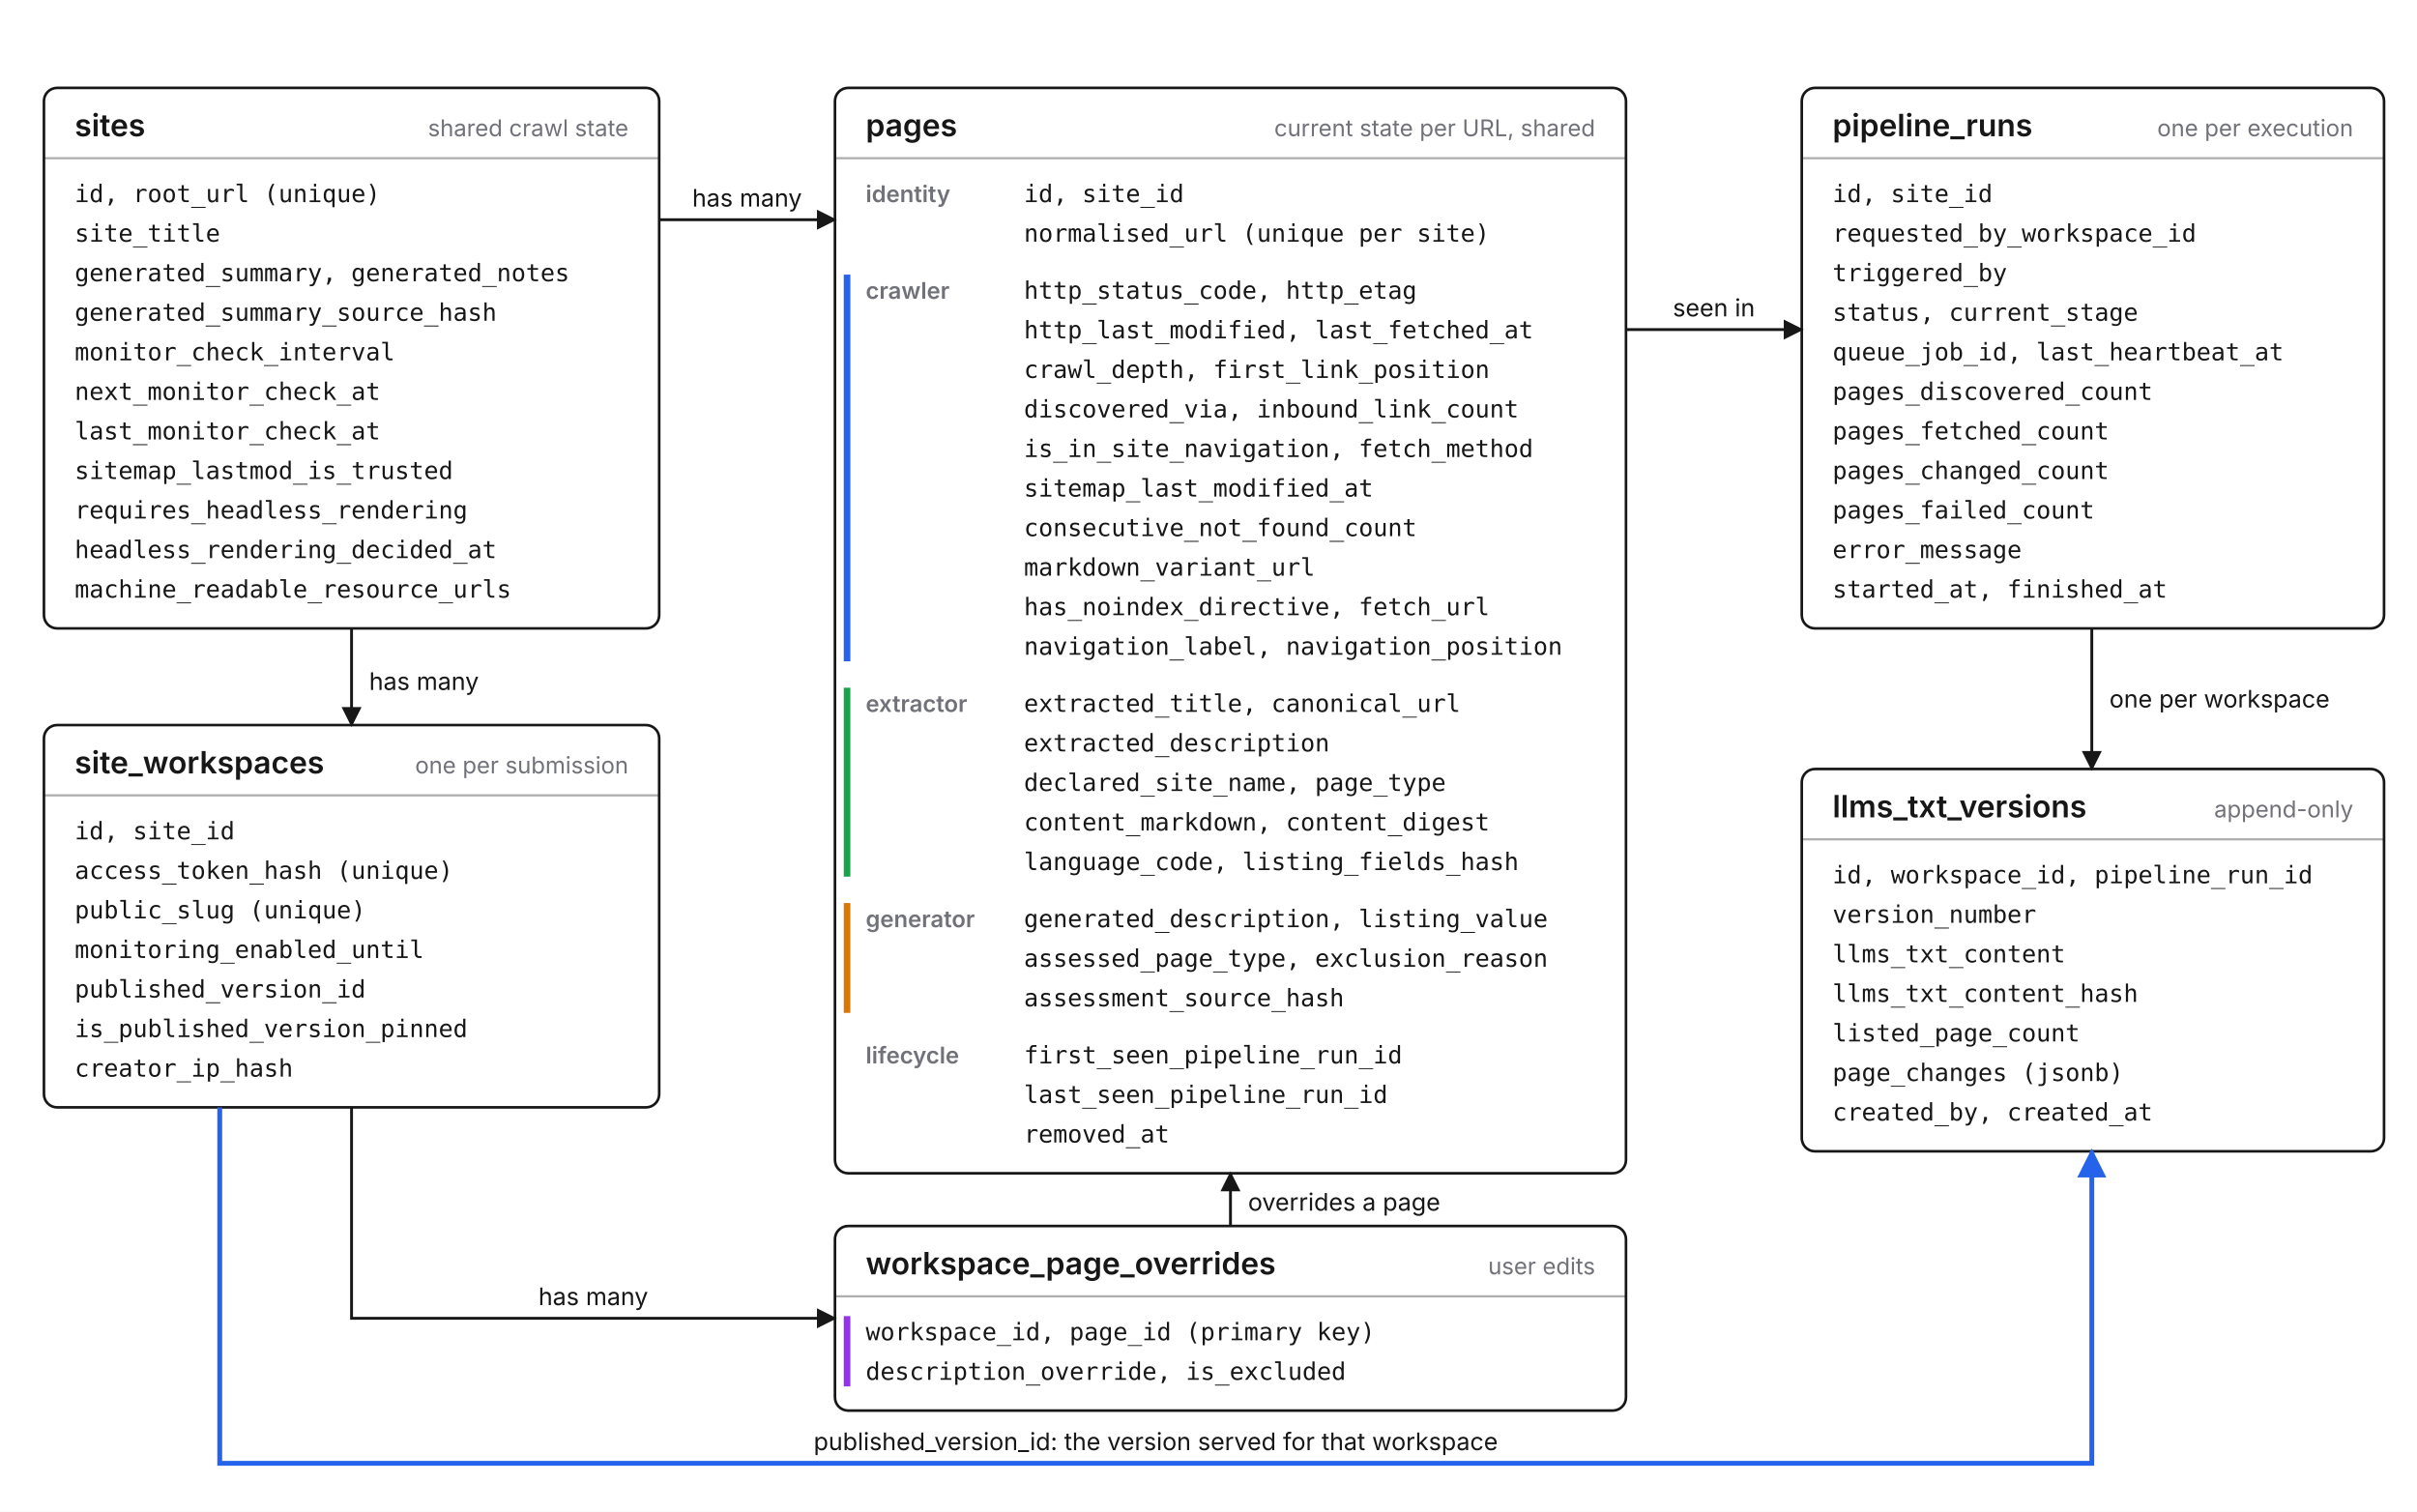
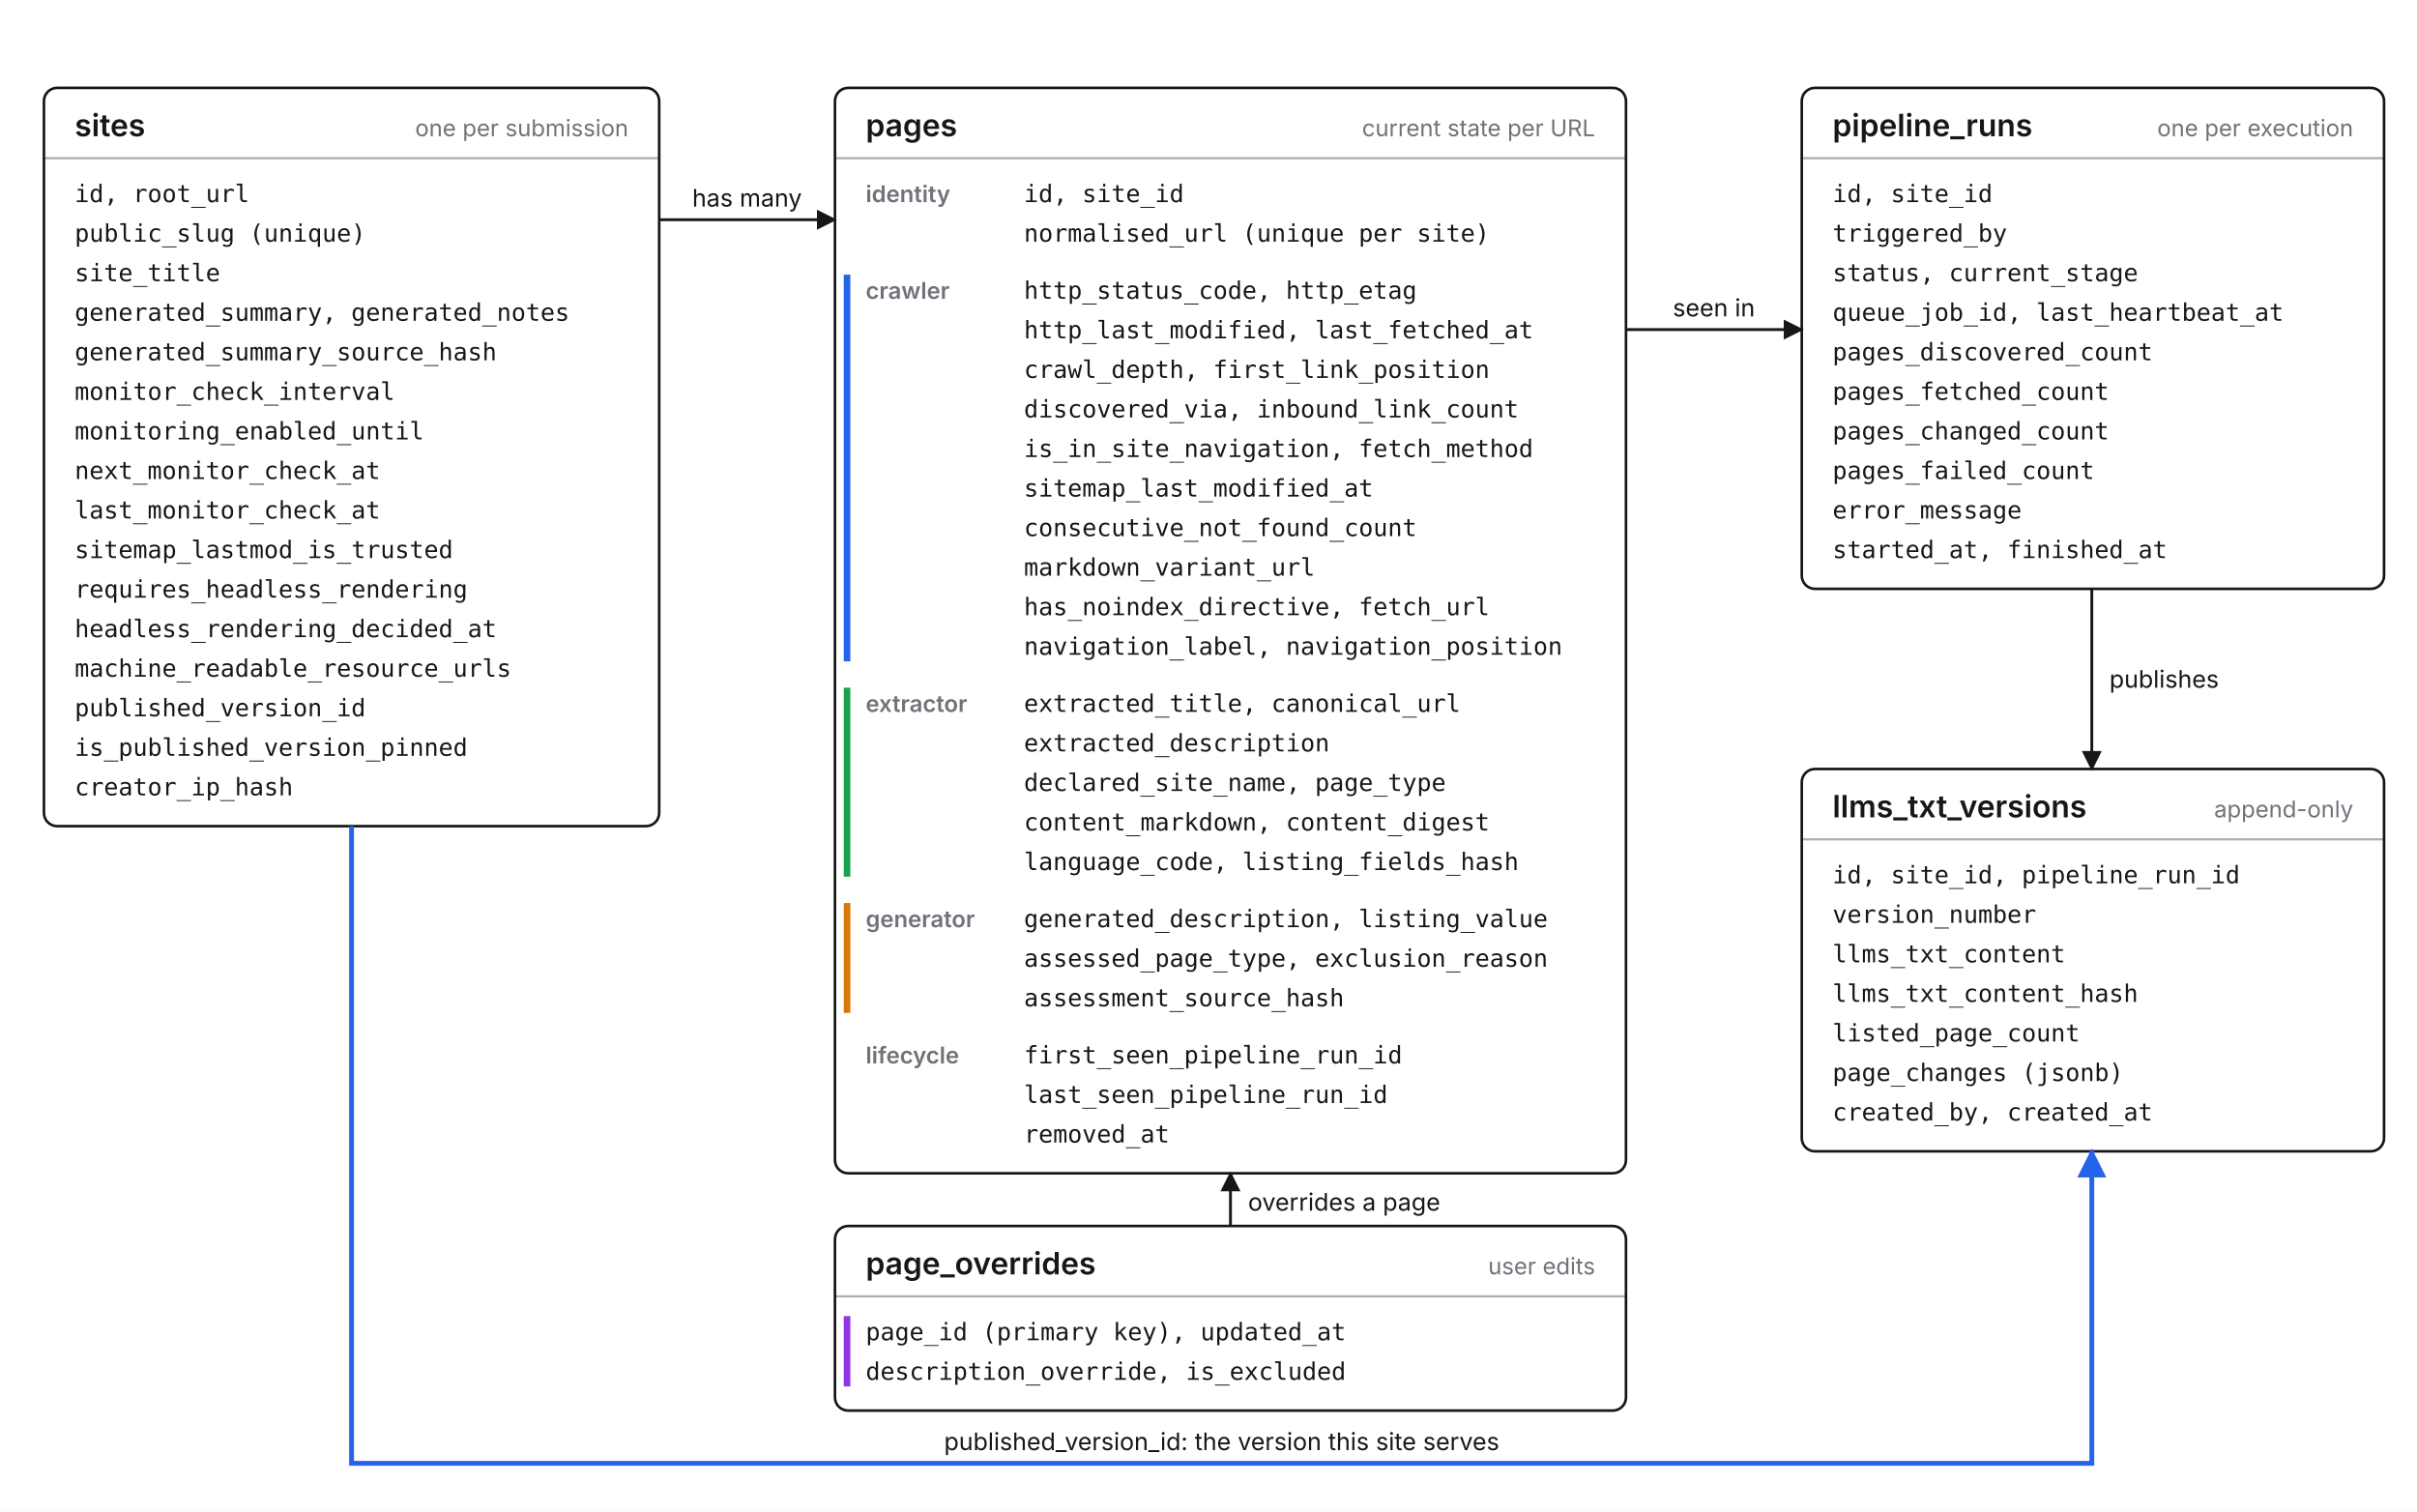
- <svg xmlns="http://www.w3.org/2000/svg" width="1100" height="688" style="color:#171717;font-family:system-ui,-apple-system,'Segoe UI',sans-serif" viewBox="0 0 1100 688" role="img" aria-label="Six tables. A site has many pages and many workspaces. Crawl state lives on sites and pages and is shared; each workspace has its own access token, page overrides and published llms.txt version.">
+ <svg xmlns="http://www.w3.org/2000/svg" width="1100" height="688" style="color:#171717;font-family:system-ui,-apple-system,'Segoe UI',sans-serif" viewBox="0 0 1100 688" role="img" aria-label="Five tables. A site has many pages, runs and llms.txt versions, and points at the version it serves. Users edit pages through page overrides. Nothing is shared between sites.">
  <style>
.b { fill: #fff; stroke: currentColor; stroke-width: 1.2; }
.sep { stroke: currentColor; stroke-width: 1; opacity: .35; }
.ln { fill: none; stroke: currentColor; stroke-width: 1.3; }
.ptr { fill: none; stroke: #2563eb; stroke-width: 2.2; }
.t { fill: currentColor; font-size: 14px; font-weight: 600; }
.n { fill: #71717a; font-size: 10.5px; }
.g { fill: #71717a; font-size: 10.5px; font-weight: 600; }
.f { fill: currentColor; font-size: 11px; font-family: ui-monospace, monospace; }
.l { fill: currentColor; font-size: 11px; }
.c1 { fill: #2563eb; }
.c2 { fill: #16a34a; }
.c3 { fill: #d97706; }
.c4 { fill: #9333ea; }
</style>
  <rect x="0" y="0" width="1100" height="688" fill="#ffffff" />
  <defs>
    <marker id="ar" viewBox="0 0 10 10" refX="9" refY="5" markerWidth="7" markerHeight="7" orient="auto-start-reverse">
      <path d="M0 0 L10 5 L0 10 z" fill="currentColor" />
    </marker>
    <marker id="arp" viewBox="0 0 10 10" refX="9" refY="5" markerWidth="6" markerHeight="6" orient="auto-start-reverse">
      <path d="M0 0 L10 5 L0 10 z" fill="#2563eb" />
    </marker>
  </defs>
-   <rect class="b" x="20" y="40" width="280" height="246" rx="6" />
+   <rect class="b" x="20" y="40" width="280" height="336" rx="6" />
  <text class="t" x="34" y="62">sites</text>
-   <text class="n" x="286" y="62" text-anchor="end">shared crawl state</text>
+   <text class="n" x="286" y="62" text-anchor="end">one per submission</text>
  <line class="sep" x1="20" y1="72" x2="300" y2="72" />
-   <text class="f" x="34" y="92">id, root_url (unique)</text>
-   <text class="f" x="34" y="110">site_title</text>
-   <text class="f" x="34" y="128">generated_summary, generated_notes</text>
-   <text class="f" x="34" y="146">generated_summary_source_hash</text>
-   <text class="f" x="34" y="164">monitor_check_interval</text>
-   <text class="f" x="34" y="182">next_monitor_check_at</text>
-   <text class="f" x="34" y="200">last_monitor_check_at</text>
-   <text class="f" x="34" y="218">sitemap_lastmod_is_trusted</text>
-   <text class="f" x="34" y="236">requires_headless_rendering</text>
-   <text class="f" x="34" y="254">headless_rendering_decided_at</text>
-   <text class="f" x="34" y="272">machine_readable_resource_urls</text>
-   <rect class="b" x="20" y="330" width="280" height="174" rx="6" />
-   <text class="t" x="34" y="352">site_workspaces</text>
-   <text class="n" x="286" y="352" text-anchor="end">one per submission</text>
-   <line class="sep" x1="20" y1="362" x2="300" y2="362" />
-   <text class="f" x="34" y="382">id, site_id</text>
-   <text class="f" x="34" y="400">access_token_hash (unique)</text>
-   <text class="f" x="34" y="418">public_slug (unique)</text>
-   <text class="f" x="34" y="436">monitoring_enabled_until</text>
-   <text class="f" x="34" y="454">published_version_id</text>
-   <text class="f" x="34" y="472">is_published_version_pinned</text>
-   <text class="f" x="34" y="490">creator_ip_hash</text>
+   <text class="f" x="34" y="92">id, root_url</text>
+   <text class="f" x="34" y="110">public_slug (unique)</text>
+   <text class="f" x="34" y="128">site_title</text>
+   <text class="f" x="34" y="146">generated_summary, generated_notes</text>
+   <text class="f" x="34" y="164">generated_summary_source_hash</text>
+   <text class="f" x="34" y="182">monitor_check_interval</text>
+   <text class="f" x="34" y="200">monitoring_enabled_until</text>
+   <text class="f" x="34" y="218">next_monitor_check_at</text>
+   <text class="f" x="34" y="236">last_monitor_check_at</text>
+   <text class="f" x="34" y="254">sitemap_lastmod_is_trusted</text>
+   <text class="f" x="34" y="272">requires_headless_rendering</text>
+   <text class="f" x="34" y="290">headless_rendering_decided_at</text>
+   <text class="f" x="34" y="308">machine_readable_resource_urls</text>
+   <text class="f" x="34" y="326">published_version_id</text>
+   <text class="f" x="34" y="344">is_published_version_pinned</text>
+   <text class="f" x="34" y="362">creator_ip_hash</text>
  <rect class="b" x="380" y="40" width="360" height="494" rx="6" />
  <text class="t" x="394" y="62">pages</text>
-   <text class="n" x="726" y="62" text-anchor="end">current state per URL, shared</text>
+   <text class="n" x="726" y="62" text-anchor="end">current state per URL</text>
  <line class="sep" x1="380" y1="72" x2="740" y2="72" />
  <text class="g" x="394" y="92">identity</text>
  <text class="f" x="466" y="92">id, site_id</text>
  <text class="f" x="466" y="110">normalised_url (unique per site)</text>
  <rect class="c1" x="384" y="125" width="3" height="176" />
  <text class="g" x="394" y="136">crawler</text>
  <text class="f" x="466" y="136">http_status_code, http_etag</text>
  <text class="f" x="466" y="154">http_last_modified, last_fetched_at</text>
  <text class="f" x="466" y="172">crawl_depth, first_link_position</text>
  <text class="f" x="466" y="190">discovered_via, inbound_link_count</text>
  <text class="f" x="466" y="208">is_in_site_navigation, fetch_method</text>
  <text class="f" x="466" y="226">sitemap_last_modified_at</text>
  <text class="f" x="466" y="244">consecutive_not_found_count</text>
  <text class="f" x="466" y="262">markdown_variant_url</text>
  <text class="f" x="466" y="280">has_noindex_directive, fetch_url</text>
  <text class="f" x="466" y="298">navigation_label, navigation_position</text>
  <rect class="c2" x="384" y="313" width="3" height="86" />
  <text class="g" x="394" y="324">extractor</text>
  <text class="f" x="466" y="324">extracted_title, canonical_url</text>
  <text class="f" x="466" y="342">extracted_description</text>
  <text class="f" x="466" y="360">declared_site_name, page_type</text>
  <text class="f" x="466" y="378">content_markdown, content_digest</text>
  <text class="f" x="466" y="396">language_code, listing_fields_hash</text>
  <rect class="c3" x="384" y="411" width="3" height="50" />
  <text class="g" x="394" y="422">generator</text>
  <text class="f" x="466" y="422">generated_description, listing_value</text>
  <text class="f" x="466" y="440">assessed_page_type, exclusion_reason</text>
  <text class="f" x="466" y="458">assessment_source_hash</text>
  <text class="g" x="394" y="484">lifecycle</text>
  <text class="f" x="466" y="484">first_seen_pipeline_run_id</text>
  <text class="f" x="466" y="502">last_seen_pipeline_run_id</text>
  <text class="f" x="466" y="520">removed_at</text>
  <rect class="b" x="380" y="558" width="360" height="84" rx="6" />
  <rect class="c4" x="384" y="599" width="3" height="32" />
-   <text class="t" x="394" y="580">workspace_page_overrides</text>
+   <text class="t" x="394" y="580">page_overrides</text>
  <text class="n" x="726" y="580" text-anchor="end">user edits</text>
  <line class="sep" x1="380" y1="590" x2="740" y2="590" />
-   <text class="f" x="394" y="610">workspace_id, page_id (primary key)</text>
+   <text class="f" x="394" y="610">page_id (primary key), updated_at</text>
  <text class="f" x="394" y="628">description_override, is_excluded</text>
-   <rect class="b" x="820" y="40" width="265" height="246" rx="6" />
+   <rect class="b" x="820" y="40" width="265" height="228" rx="6" />
  <text class="t" x="834" y="62">pipeline_runs</text>
  <text class="n" x="1071" y="62" text-anchor="end">one per execution</text>
  <line class="sep" x1="820" y1="72" x2="1085" y2="72" />
  <text class="f" x="834" y="92">id, site_id</text>
-   <text class="f" x="834" y="110">requested_by_workspace_id</text>
-   <text class="f" x="834" y="128">triggered_by</text>
-   <text class="f" x="834" y="146">status, current_stage</text>
-   <text class="f" x="834" y="164">queue_job_id, last_heartbeat_at</text>
-   <text class="f" x="834" y="182">pages_discovered_count</text>
-   <text class="f" x="834" y="200">pages_fetched_count</text>
-   <text class="f" x="834" y="218">pages_changed_count</text>
-   <text class="f" x="834" y="236">pages_failed_count</text>
-   <text class="f" x="834" y="254">error_message</text>
-   <text class="f" x="834" y="272">started_at, finished_at</text>
+   <text class="f" x="834" y="110">triggered_by</text>
+   <text class="f" x="834" y="128">status, current_stage</text>
+   <text class="f" x="834" y="146">queue_job_id, last_heartbeat_at</text>
+   <text class="f" x="834" y="164">pages_discovered_count</text>
+   <text class="f" x="834" y="182">pages_fetched_count</text>
+   <text class="f" x="834" y="200">pages_changed_count</text>
+   <text class="f" x="834" y="218">pages_failed_count</text>
+   <text class="f" x="834" y="236">error_message</text>
+   <text class="f" x="834" y="254">started_at, finished_at</text>
  <rect class="b" x="820" y="350" width="265" height="174" rx="6" />
  <text class="t" x="834" y="372">llms_txt_versions</text>
  <text class="n" x="1071" y="372" text-anchor="end">append-only</text>
  <line class="sep" x1="820" y1="382" x2="1085" y2="382" />
-   <text class="f" x="834" y="402">id, workspace_id, pipeline_run_id</text>
+   <text class="f" x="834" y="402">id, site_id, pipeline_run_id</text>
  <text class="f" x="834" y="420">version_number</text>
  <text class="f" x="834" y="438">llms_txt_content</text>
  <text class="f" x="834" y="456">llms_txt_content_hash</text>
  <text class="f" x="834" y="474">listed_page_count</text>
  <text class="f" x="834" y="492">page_changes (jsonb)</text>
  <text class="f" x="834" y="510">created_by, created_at</text>
  <line class="ln" x1="300" y1="100" x2="380" y2="100" marker-end="url(#ar)" />
  <text class="l" x="340" y="94" text-anchor="middle">has many</text>
-   <line class="ln" x1="160" y1="286" x2="160" y2="330" marker-end="url(#ar)" />
-   <text class="l" x="168" y="314">has many</text>
  <line class="ln" x1="740" y1="150" x2="820" y2="150" marker-end="url(#ar)" />
  <text class="l" x="780" y="144" text-anchor="middle">seen in</text>
-   <line class="ln" x1="952" y1="286" x2="952" y2="350" marker-end="url(#ar)" />
-   <text class="l" x="960" y="322">one per workspace</text>
+   <line class="ln" x1="952" y1="268" x2="952" y2="350" marker-end="url(#ar)" />
+   <text class="l" x="960" y="313">publishes</text>
  <line class="ln" x1="560" y1="558" x2="560" y2="534" marker-end="url(#ar)" />
  <text class="l" x="568" y="551">overrides a page</text>
-   <polyline class="ln" points="160,504 160,600 380,600" marker-end="url(#ar)" />
-   <text class="l" x="270" y="594" text-anchor="middle">has many</text>
-   <polyline class="ptr" points="100,504 100,666 952,666 952,524" marker-end="url(#arp)" />
-   <text class="l" x="526" y="660" text-anchor="middle">published_version_id: the version served for that workspace</text>
+   <polyline class="ptr" points="160,376 160,666 952,666 952,524" marker-end="url(#arp)" />
+   <text class="l" x="556" y="660" text-anchor="middle">published_version_id: the version this site serves</text>
</svg>
